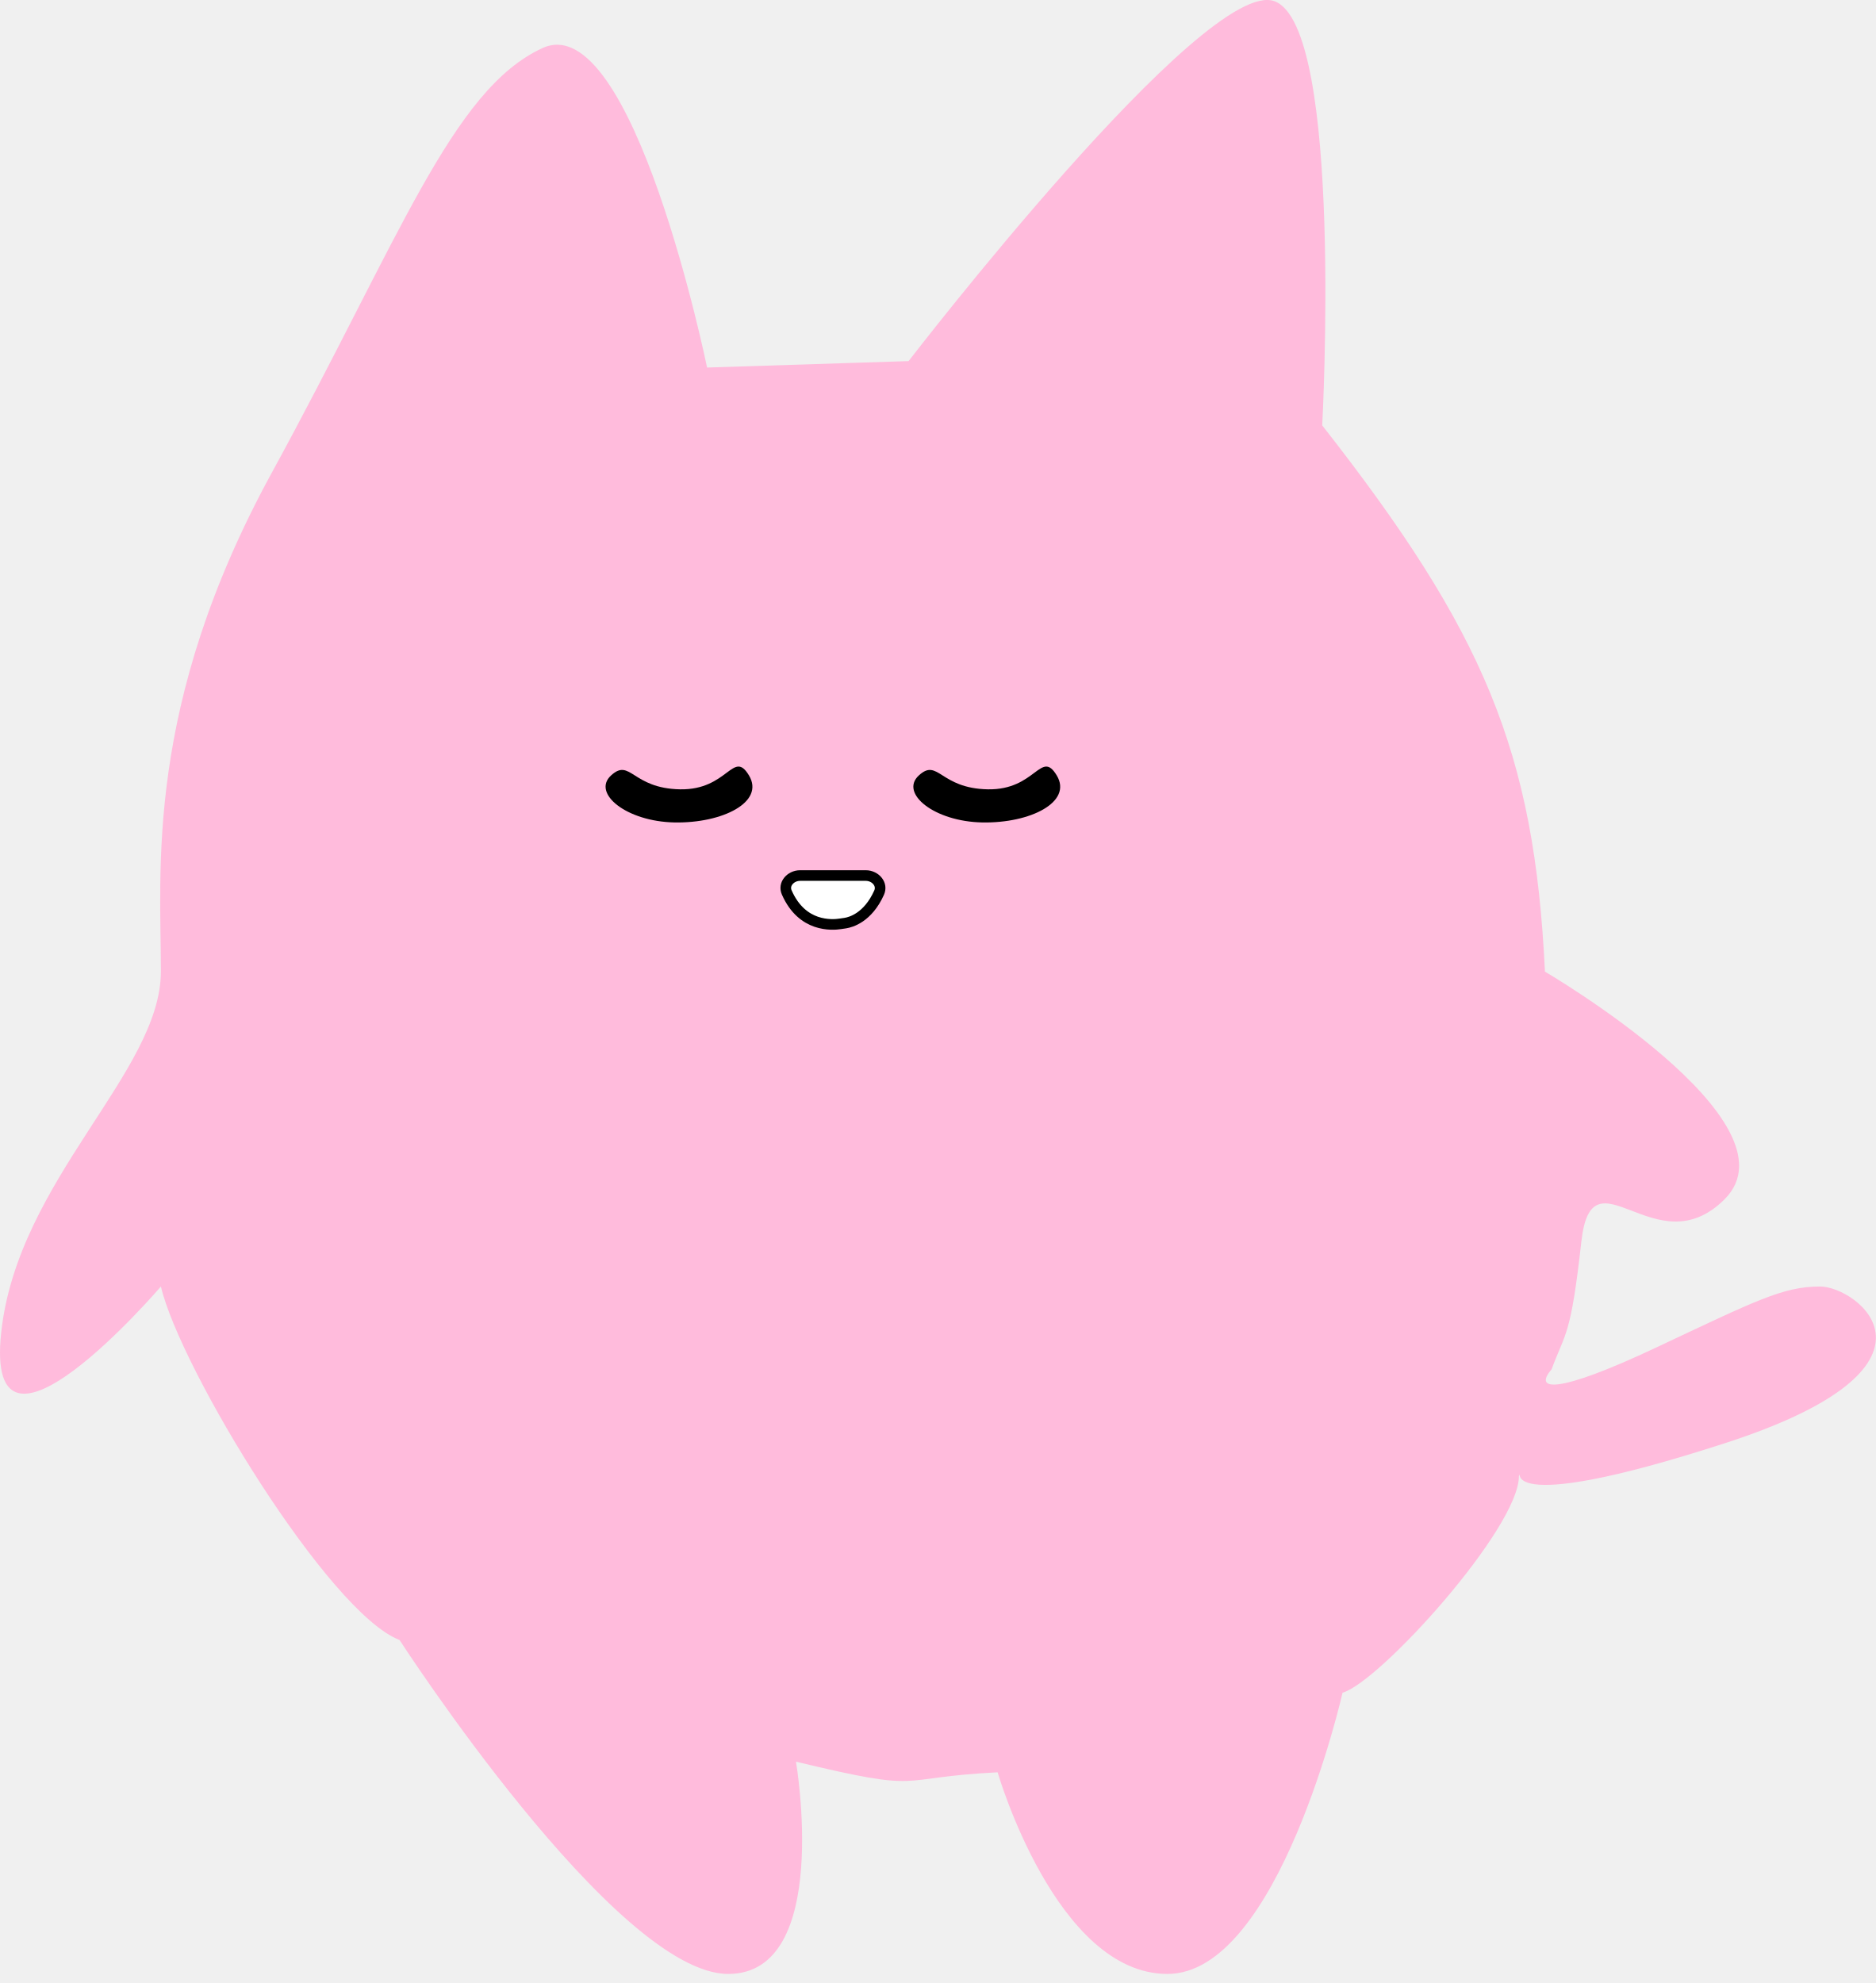
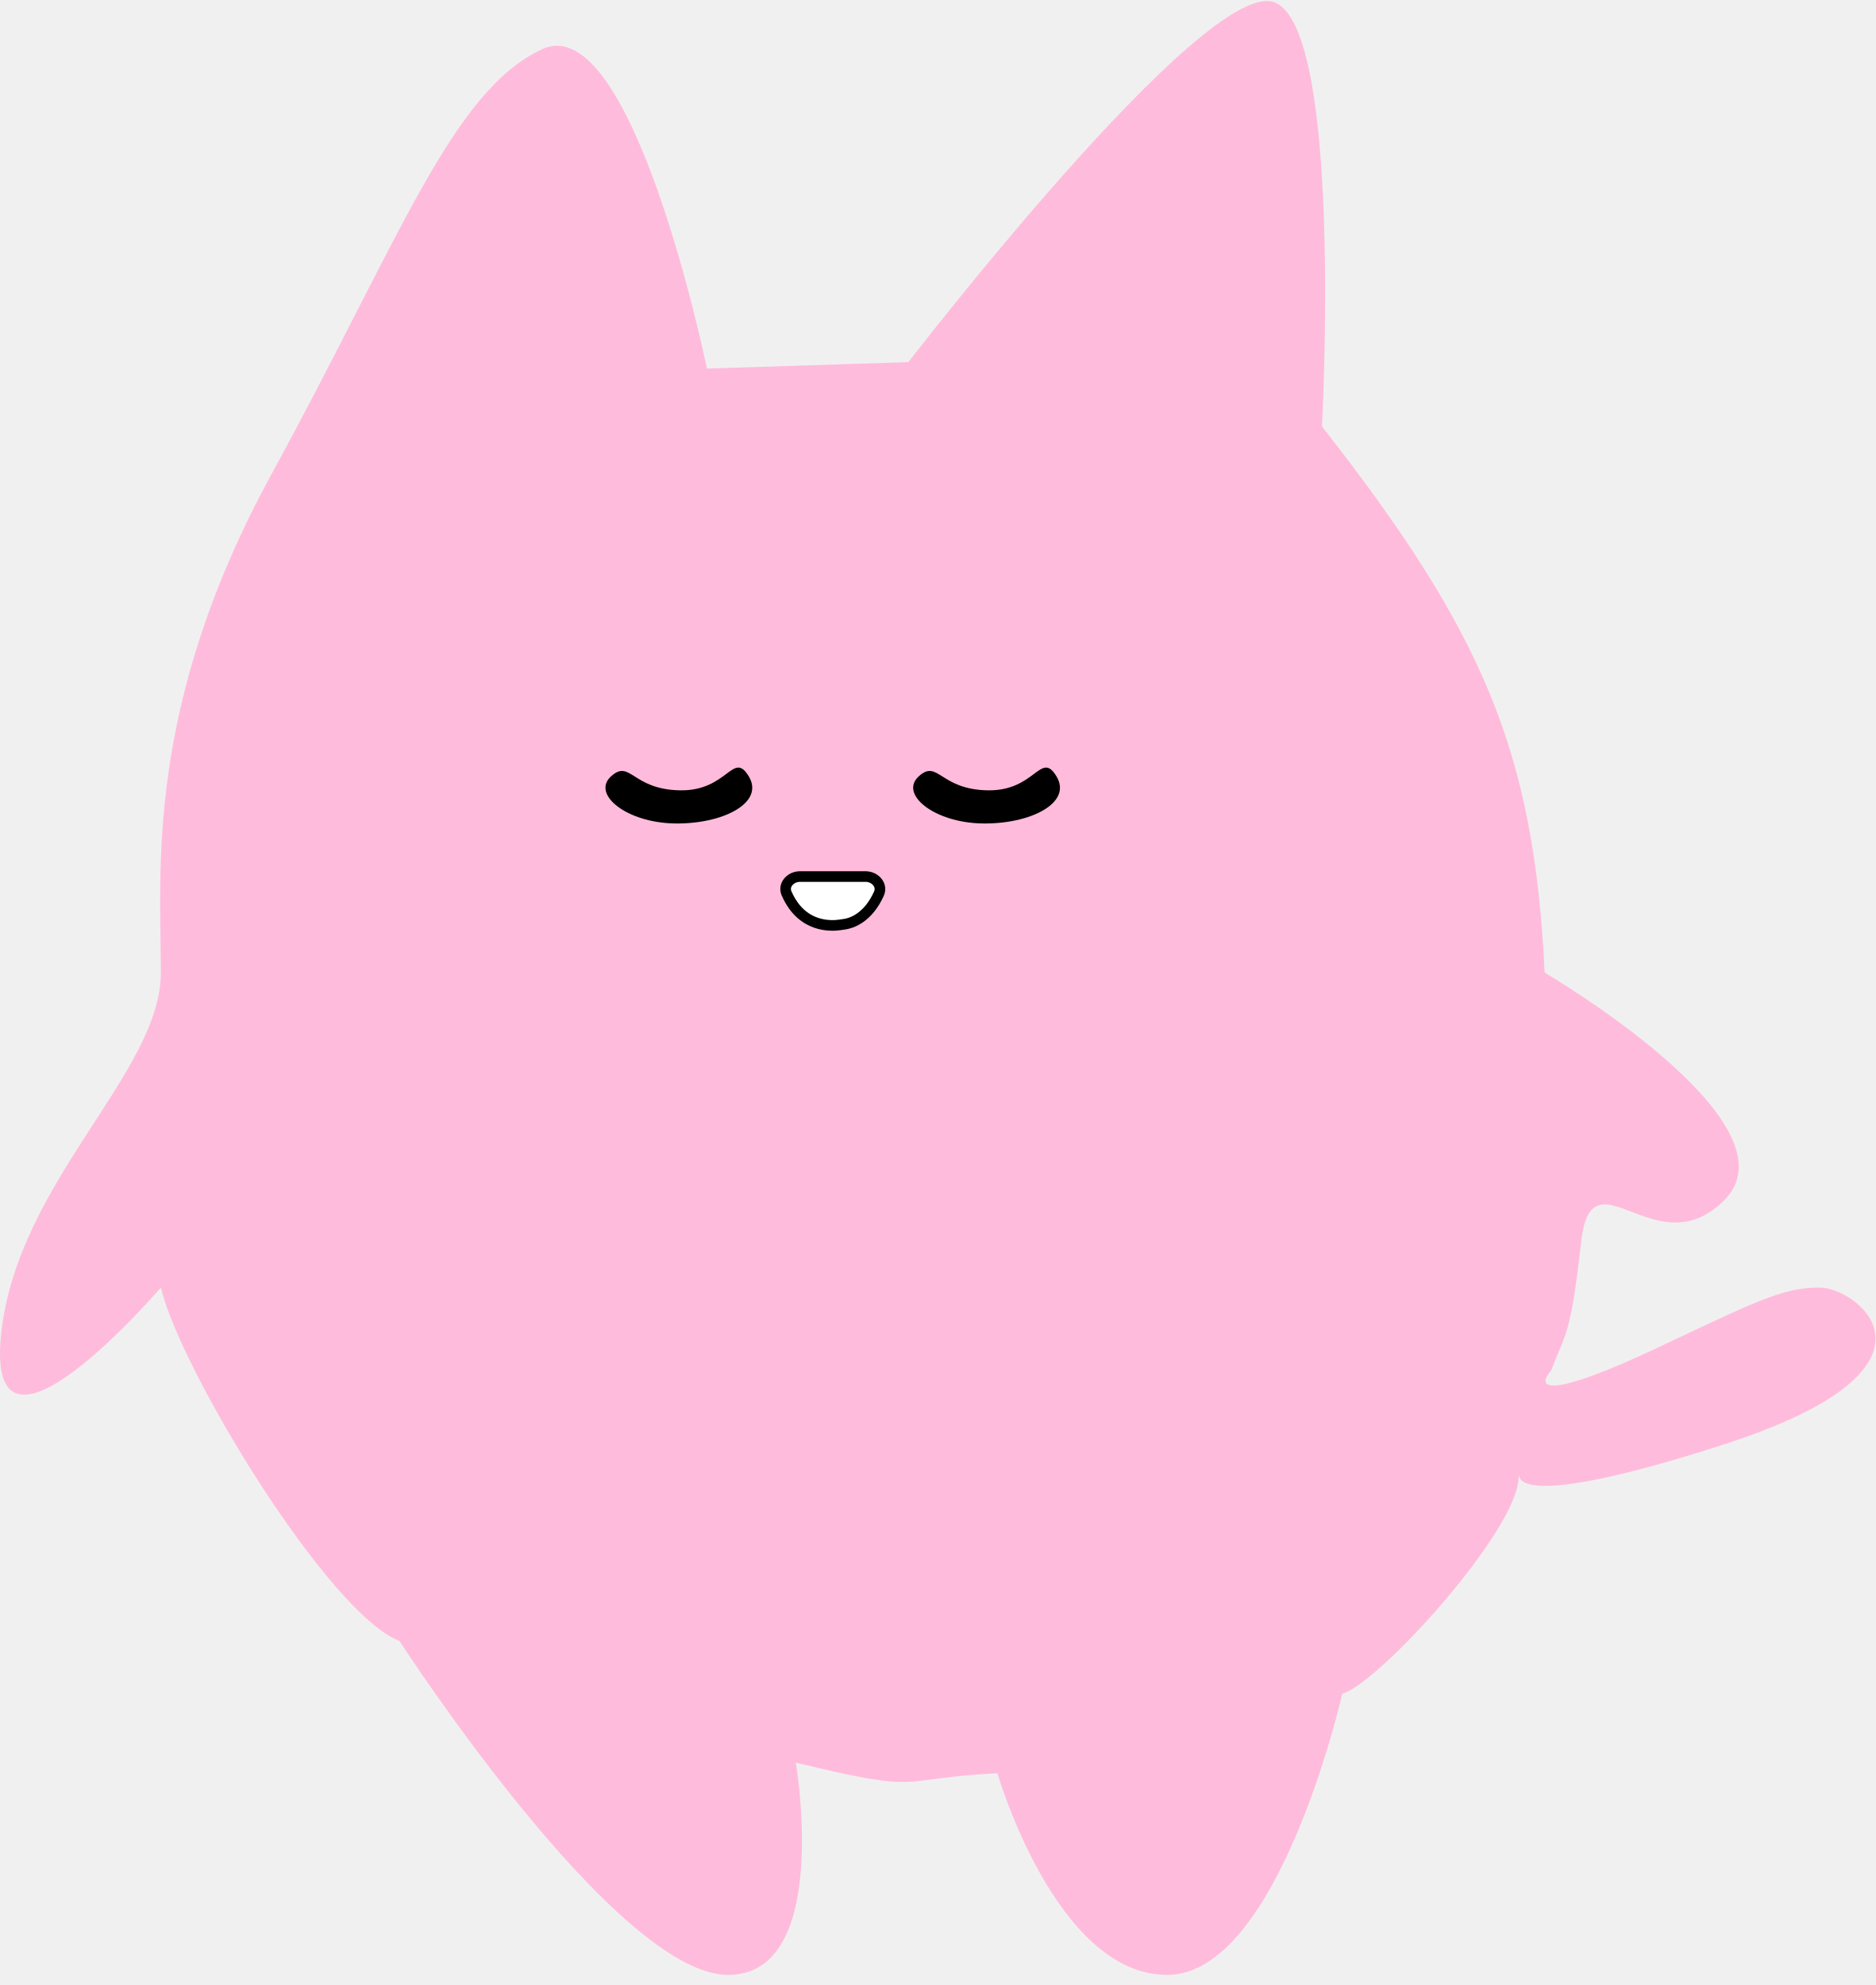
- <svg xmlns="http://www.w3.org/2000/svg" width="105" height="111" viewBox="0 0 105 111" fill="none">
+ <svg xmlns="http://www.w3.org/2000/svg" width="103" height="109" viewBox="0 0 105 111" fill="none">
  <path d="M15.217 26.453C22.363 13.384 25.3 5.016 30.365 2.691C35.43 0.365 39.578 20.573 39.578 20.573L50.857 20.213C50.857 20.213 67.46 -1.366 71.338 0.068C75.216 1.503 74.009 23.811 74.009 23.811C83.082 35.391 85.885 42.066 86.476 54.387C86.476 54.387 100.857 62.803 96.533 67.127C92.671 70.989 89.107 64.157 88.513 69.504C87.919 74.85 87.622 74.553 86.847 76.65C85.84 77.82 87.028 78.1 92.671 75.444C98.315 72.788 99.8 72.014 101.879 72.014C103.958 72.014 109.899 76.467 96.533 80.79C83.167 85.114 85.364 81.96 85.018 82.629C85.018 85.543 77.226 94.156 75.147 94.751C75.147 94.751 71.583 110.493 65.345 110.493C59.108 110.493 55.84 99.206 55.84 99.206C49.9 99.503 51.979 100.394 44.554 98.612C44.554 98.612 46.585 110.493 40.761 110.493C34.454 110.493 22.363 91.799 22.363 91.799C18.416 90.295 10.099 76.65 9.006 72.014C9.006 72.014 -0.917 83.602 0.069 74.57C1.002 66.026 9.006 60.016 9.006 54.373C9.006 48.729 8.071 39.522 15.217 26.453Z" fill="#FFBBDC" />
  <path d="M47.043 51.712C47.09 51.705 47.138 51.698 47.183 51.691L47.185 51.691C47.231 51.684 47.275 51.678 47.318 51.671C47.619 51.623 48.576 51.37 49.206 49.968C49.31 49.736 49.267 49.507 49.127 49.326C48.984 49.14 48.739 49.009 48.457 49.009H44.787C44.508 49.009 44.264 49.138 44.121 49.322C43.981 49.5 43.937 49.726 44.037 49.955C44.474 50.95 45.111 51.396 45.683 51.595C46.268 51.797 46.809 51.749 47.043 51.712Z" fill="white" stroke="black" stroke-width="0.594" />
  <path d="M34.201 43.408C33.12 44.404 35.063 45.987 37.755 46.037C40.447 46.087 42.815 44.893 41.924 43.408C41.033 41.923 40.758 44.233 38.065 44.183C35.373 44.133 35.283 42.412 34.201 43.408Z" fill="black" />
  <path d="M51.428 43.408C50.346 44.404 52.29 45.987 54.982 46.037C57.675 46.087 60.042 44.893 59.151 43.408C58.26 41.923 57.984 44.233 55.292 44.183C52.6 44.133 52.51 42.412 51.428 43.408Z" fill="black" />
</svg>
